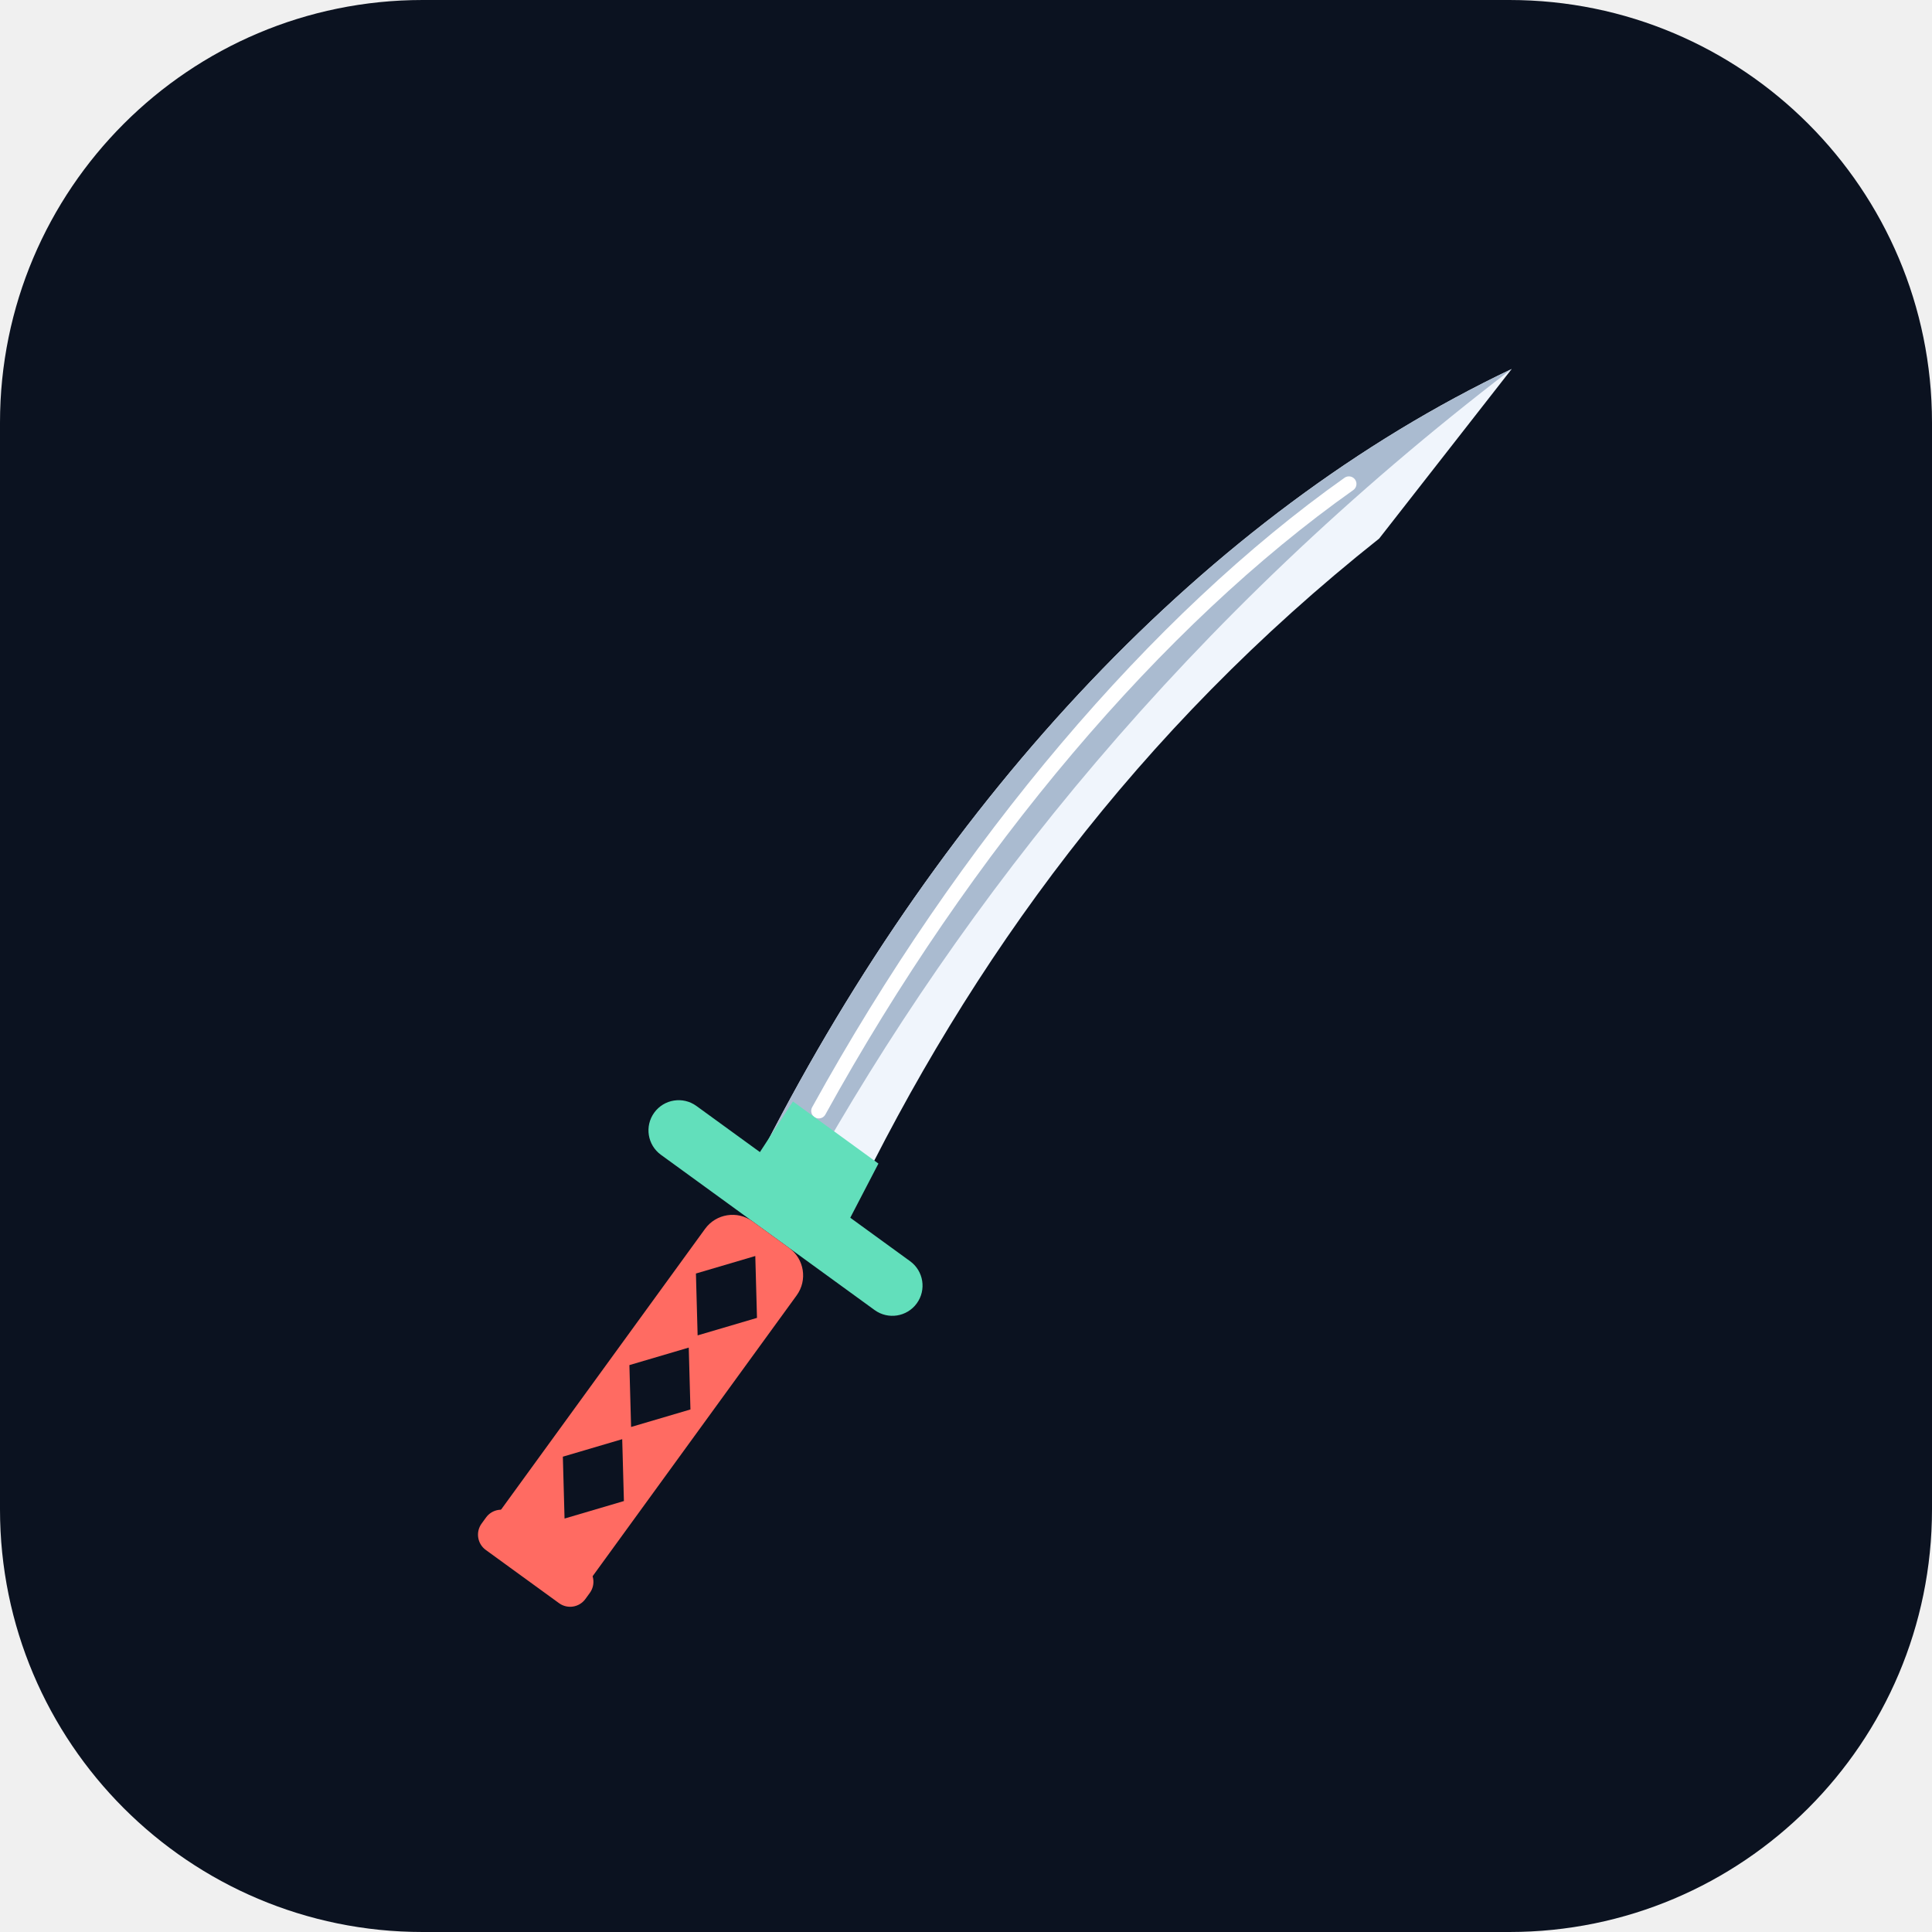
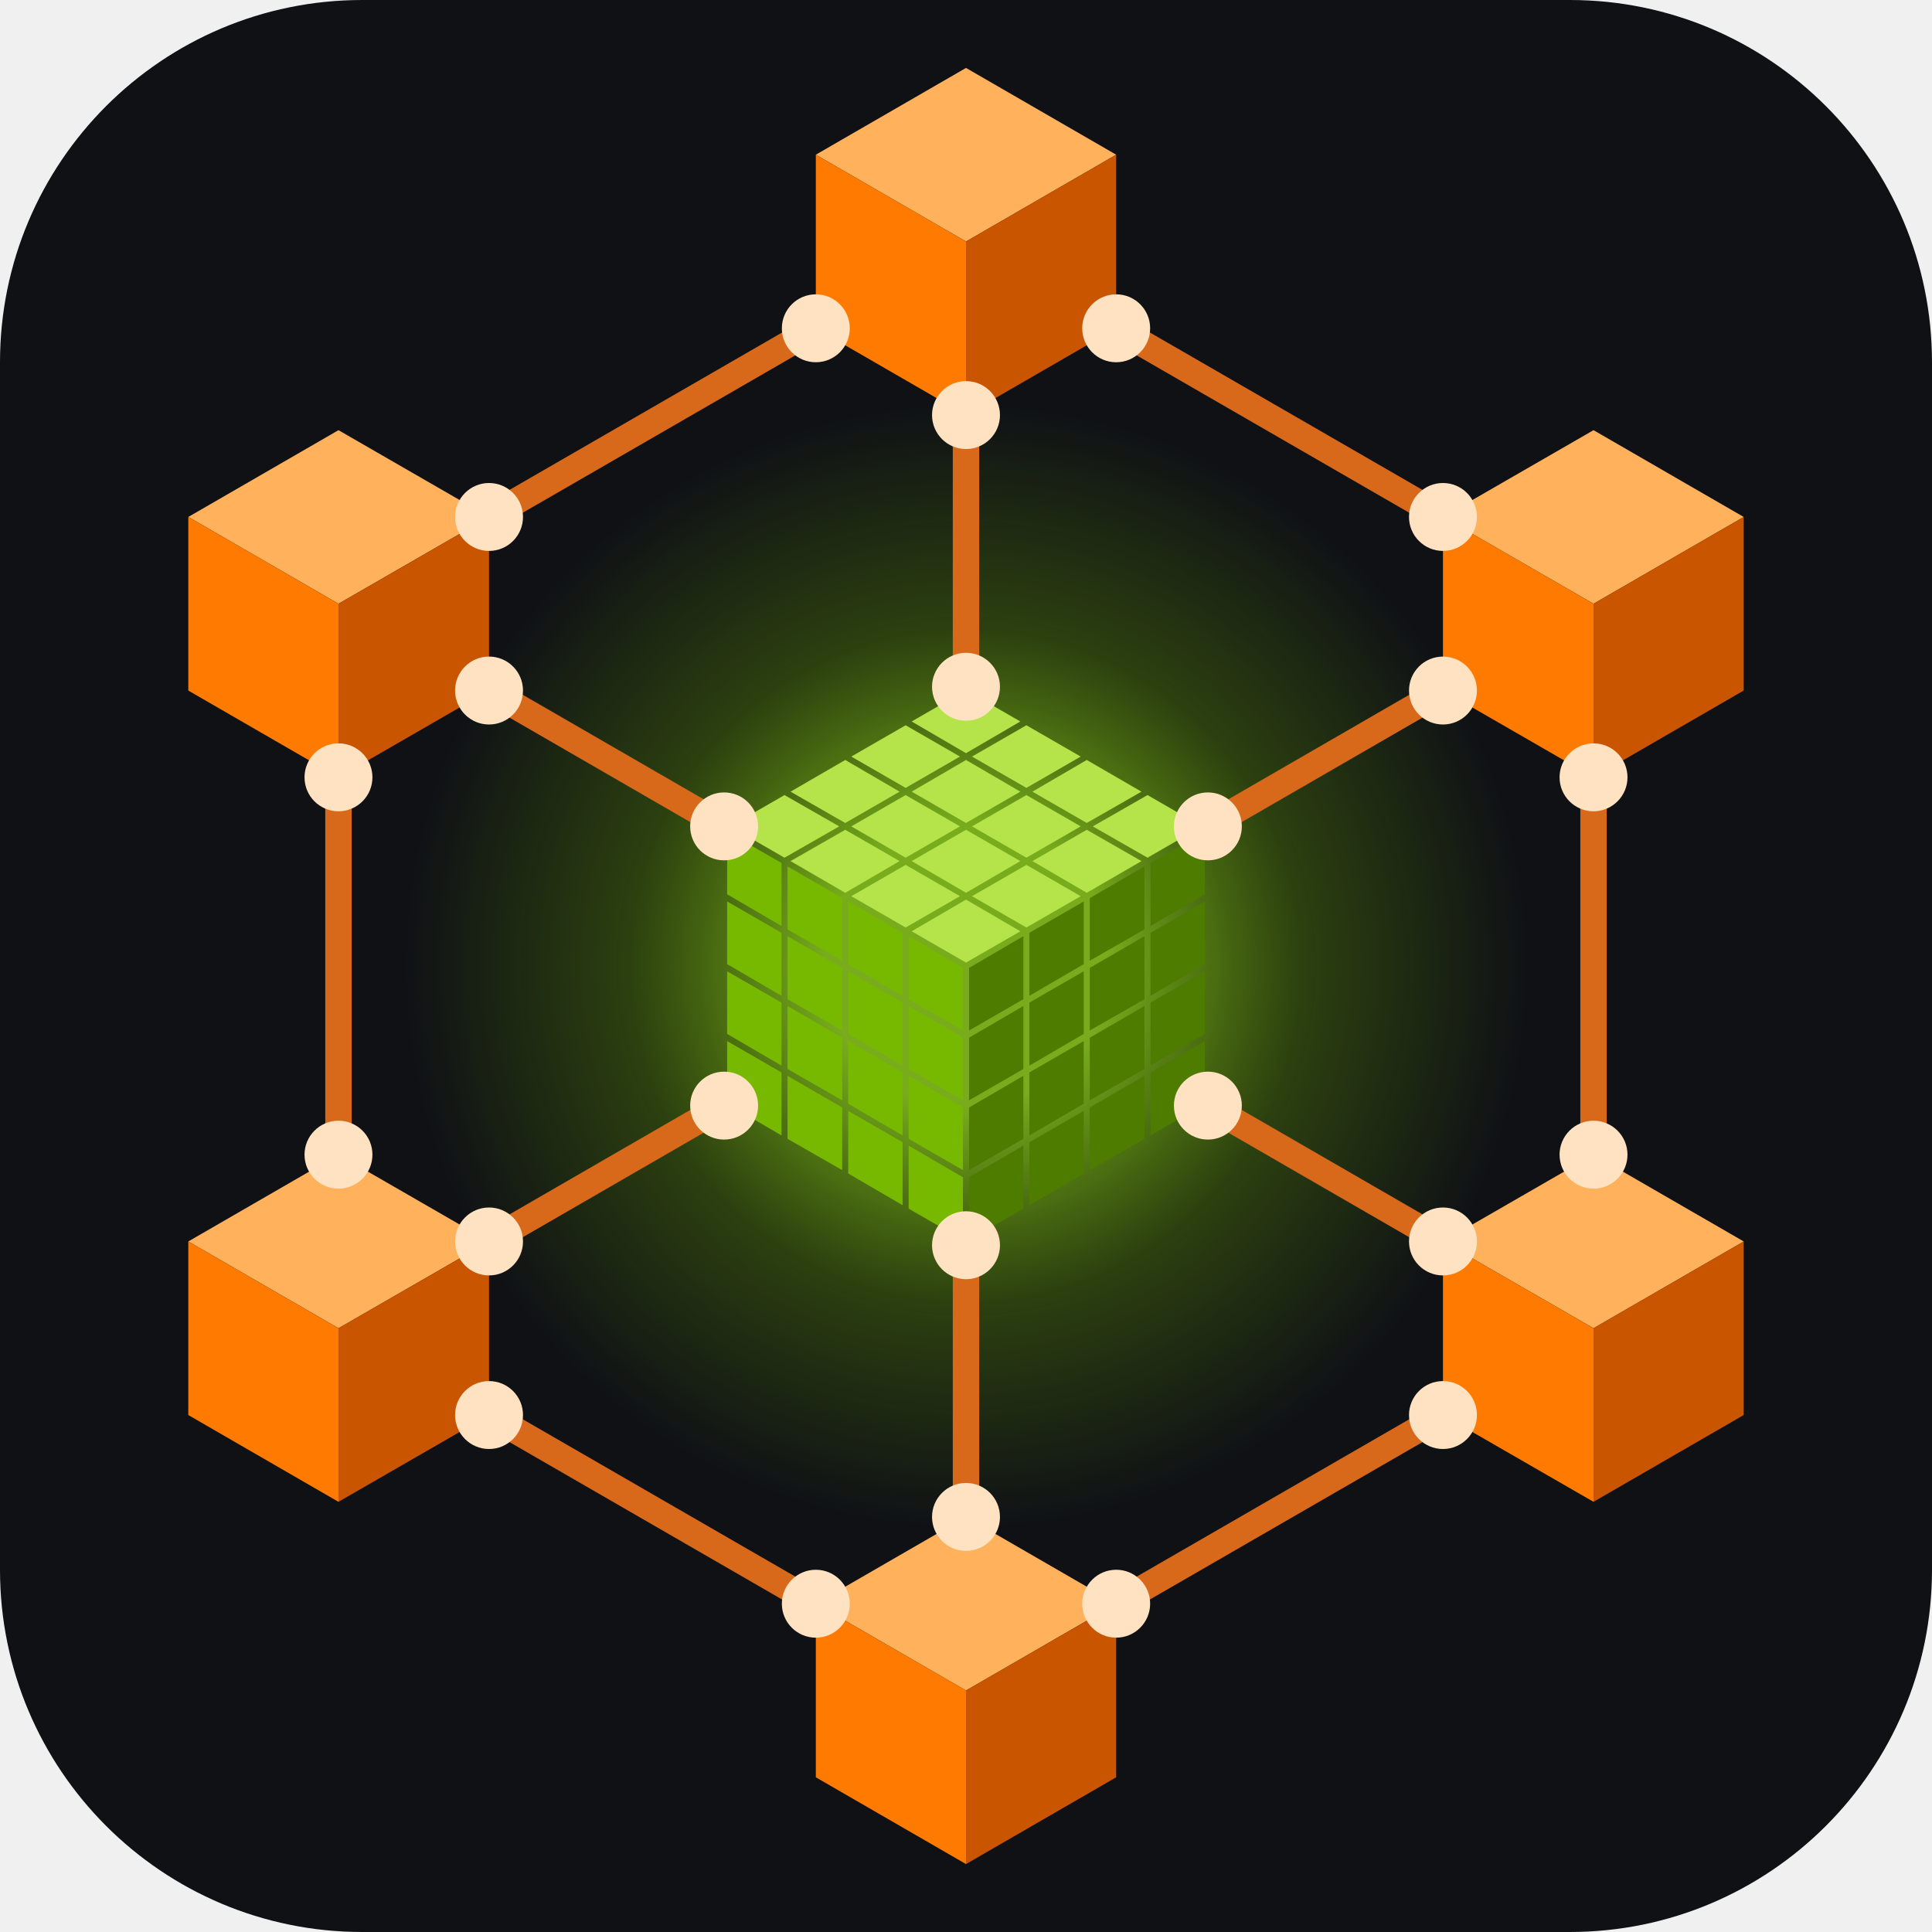
- <svg xmlns="http://www.w3.org/2000/svg" width="512" height="512" viewBox="0 0 512 512" role="img" aria-labelledby="title desc">
-   <rect width="512" height="512" rx="112" fill="#0b1220" />
-   <g transform="rotate(36 256 256)">
-     <path d="M241 326 C225 223 237 122 280 43 L278 100 C256 179 256 254 269 326 Z" fill="#f0f5fc" />
-     <path d="M241 326 C225 223 237 122 280 43 C249 147 245 242 255 326 Z" fill="#aabbd0" />
-     <path d="M247 310 C237 230 243 152 263 93" fill="none" stroke="#ffffff" stroke-width="4" stroke-linecap="round" />
-     <path d="M240 312 L268 312 L271 332 L241 332 Z" fill="#62dfbb" />
-     <rect x="212" y="328" width="86" height="16" rx="8" fill="#62dfbb" />
-     <rect x="241" y="344" width="30" height="110" rx="9" fill="#ff6b62" />
-     <path d="M256 351 L266 364 L256 377 L246 364 Z M256 381 L266 394 L256 407 L246 394 Z M256 411 L266 424 L256 437 L246 424 Z" fill="#0b1220" />
-     <rect x="239" y="444" width="34" height="12" rx="5" fill="#ff6b62" />
+ <svg xmlns="http://www.w3.org/2000/svg" width="512" height="512" viewBox="0 0 512 512" role="img">
+   <rect width="512" height="512" rx="96" fill="#0F1115" />
+   <defs>
+     <radialGradient id="aura">
+       <stop offset="0.25" stop-color="#9BE01F" stop-opacity="0.75" />
+       <stop offset="0.6" stop-color="#76B900" stop-opacity="0.28" />
+       <stop offset="1" stop-color="#76B900" stop-opacity="0" />
+     </radialGradient>
+   </defs>
+   <circle cx="256.0" cy="256.0" r="150" fill="url(#aura)" />
+   <g stroke="#D9691A" stroke-width="7" stroke-linecap="round">
+     <line x1="256.0" y1="182.0" x2="256.0" y2="110.0" />
+     <line x1="295.8" y1="87.0" x2="382.4" y2="137.0" />
+     <line x1="320.1" y1="219.0" x2="382.4" y2="183.0" />
+     <line x1="422.3" y1="206.0" x2="422.3" y2="306.0" />
+     <line x1="320.1" y1="293.0" x2="382.4" y2="329.0" />
+     <line x1="382.4" y1="375.0" x2="295.8" y2="425.0" />
+     <line x1="256.0" y1="330.0" x2="256.0" y2="402.0" />
+     <line x1="216.2" y1="425.0" x2="129.6" y2="375.0" />
+     <line x1="191.9" y1="293.0" x2="129.6" y2="329.0" />
+     <line x1="89.7" y1="306.0" x2="89.7" y2="206.0" />
+     <line x1="191.9" y1="219.0" x2="129.6" y2="183.0" />
+     <line x1="129.6" y1="137.0" x2="216.2" y2="87.0" />
+   </g>
+   <polygon points="256.0,64.0 216.2,41.0 256.0,18.0 295.8,41.0" fill="#FFB15C" />
+   <polygon points="256.0,64.0 216.2,41.0 216.2,87.0 256.0,110.0" fill="#FF7A00" />
+   <polygon points="256.0,64.0 295.8,41.0 295.8,87.0 256.0,110.0" fill="#C95500" />
+   <polygon points="422.3,160.0 382.4,137.0 422.3,114.0 462.1,137.0" fill="#FFB15C" />
+   <polygon points="422.3,160.0 382.4,137.0 382.4,183.0 422.3,206.0" fill="#FF7A00" />
+   <polygon points="422.3,160.0 462.1,137.0 462.1,183.0 422.3,206.0" fill="#C95500" />
+   <polygon points="422.3,352.0 382.4,329.0 422.3,306.0 462.1,329.0" fill="#FFB15C" />
+   <polygon points="422.3,352.0 382.4,329.0 382.4,375.0 422.3,398.0" fill="#FF7A00" />
+   <polygon points="422.3,352.0 462.1,329.0 462.1,375.0 422.3,398.0" fill="#C95500" />
+   <polygon points="256.0,448.0 216.2,425.0 256.0,402.0 295.8,425.0" fill="#FFB15C" />
+   <polygon points="256.0,448.0 216.2,425.0 216.2,471.0 256.0,494.0" fill="#FF7A00" />
+   <polygon points="256.0,448.0 295.8,425.0 295.8,471.0 256.0,494.0" fill="#C95500" />
+   <polygon points="89.7,352.0 49.9,329.0 89.7,306.0 129.6,329.0" fill="#FFB15C" />
+   <polygon points="89.7,352.0 49.9,329.0 49.9,375.0 89.7,398.0" fill="#FF7A00" />
+   <polygon points="89.7,352.0 129.6,329.0 129.6,375.0 89.7,398.0" fill="#C95500" />
+   <polygon points="89.7,160.0 49.9,137.0 89.7,114.0 129.6,137.0" fill="#FFB15C" />
+   <polygon points="89.7,160.0 49.9,137.0 49.9,183.0 89.7,206.0" fill="#FF7A00" />
+   <polygon points="89.7,160.0 129.6,137.0 129.6,183.0 89.7,206.0" fill="#C95500" />
+   <polygon points="256.0,255.1 241.6,246.8 256.0,238.4 270.4,246.8" fill="#B4E34A" />
+   <polygon points="272.0,245.8 257.6,237.5 272.0,229.2 286.4,237.5" fill="#B4E34A" />
+   <polygon points="288.0,236.6 273.6,228.2 288.0,219.9 302.5,228.2" fill="#B4E34A" />
+   <polygon points="304.1,227.3 289.6,219.0 304.1,210.7 318.5,219.0" fill="#B4E34A" />
+   <polygon points="240.0,245.8 225.6,237.5 240.0,229.2 254.4,237.5" fill="#B4E34A" />
+   <polygon points="256.0,236.6 241.6,228.2 256.0,219.9 270.4,228.2" fill="#B4E34A" />
+   <polygon points="272.0,227.3 257.6,219.0 272.0,210.7 286.4,219.0" fill="#B4E34A" />
+   <polygon points="288.0,218.1 273.6,209.8 288.0,201.4 302.5,209.8" fill="#B4E34A" />
+   <polygon points="224.0,236.6 209.5,228.2 224.0,219.9 238.4,228.2" fill="#B4E34A" />
+   <polygon points="240.0,227.3 225.6,219.0 240.0,210.7 254.4,219.0" fill="#B4E34A" />
+   <polygon points="256.0,218.1 241.6,209.8 256.0,201.4 270.4,209.8" fill="#B4E34A" />
+   <polygon points="272.0,208.8 257.6,200.5 272.0,192.2 286.4,200.5" fill="#B4E34A" />
+   <polygon points="207.9,227.3 193.5,219.0 207.9,210.7 222.4,219.0" fill="#B4E34A" />
+   <polygon points="224.0,218.1 209.5,209.8 224.0,201.4 238.4,209.8" fill="#B4E34A" />
+   <polygon points="240.0,208.8 225.6,200.5 240.0,192.2 254.4,200.5" fill="#B4E34A" />
+   <polygon points="256.0,199.6 241.6,191.2 256.0,182.9 270.4,191.2" fill="#B4E34A" />
+   <polygon points="255.2,256.5 240.8,248.1 240.8,264.8 255.2,273.1" fill="#76B900" />
+   <polygon points="255.2,275.0 240.8,266.6 240.8,283.3 255.2,291.6" fill="#76B900" />
+   <polygon points="255.2,293.5 240.8,285.1 240.8,301.8 255.2,310.1" fill="#76B900" />
+   <polygon points="255.2,312.0 240.8,303.6 240.8,320.3 255.2,328.6" fill="#76B900" />
+   <polygon points="239.2,247.2 224.8,238.9 224.8,255.5 239.2,263.9" fill="#76B900" />
+   <polygon points="239.2,265.7 224.8,257.4 224.8,274.0 239.2,282.4" fill="#76B900" />
+   <polygon points="239.2,284.2 224.8,275.9 224.8,292.5 239.2,300.9" fill="#76B900" />
+   <polygon points="239.2,302.7 224.8,294.4 224.8,311.0 239.2,319.4" fill="#76B900" />
+   <polygon points="223.2,238.0 208.7,229.6 208.7,246.3 223.2,254.6" fill="#76B900" />
+   <polygon points="223.2,256.5 208.7,248.1 208.7,264.8 223.2,273.1" fill="#76B900" />
+   <polygon points="223.2,275.0 208.7,266.6 208.7,283.3 223.2,291.6" fill="#76B900" />
+   <polygon points="223.2,293.5 208.7,285.1 208.7,301.8 223.2,310.1" fill="#76B900" />
+   <polygon points="207.1,228.7 192.7,220.4 192.7,237.0 207.1,245.4" fill="#76B900" />
+   <polygon points="207.1,247.2 192.7,238.9 192.7,255.5 207.1,263.9" fill="#76B900" />
+   <polygon points="207.1,265.7 192.7,257.4 192.7,274.0 207.1,282.4" fill="#76B900" />
+   <polygon points="207.1,284.2 192.7,275.9 192.7,292.5 207.1,300.9" fill="#76B900" />
+   <polygon points="256.8,256.5 271.2,248.1 271.2,264.8 256.8,273.1" fill="#4E7C00" />
+   <polygon points="256.8,275.0 271.2,266.6 271.2,283.3 256.8,291.6" fill="#4E7C00" />
+   <polygon points="256.8,293.5 271.2,285.1 271.2,301.8 256.8,310.1" fill="#4E7C00" />
+   <polygon points="256.8,312.0 271.2,303.6 271.2,320.3 256.8,328.6" fill="#4E7C00" />
+   <polygon points="272.8,247.2 287.2,238.9 287.2,255.5 272.8,263.9" fill="#4E7C00" />
+   <polygon points="272.8,265.7 287.2,257.4 287.2,274.0 272.8,282.4" fill="#4E7C00" />
+   <polygon points="272.8,284.2 287.2,275.9 287.2,292.5 272.8,300.9" fill="#4E7C00" />
+   <polygon points="272.8,302.7 287.2,294.4 287.2,311.0 272.8,319.4" fill="#4E7C00" />
+   <polygon points="288.8,238.0 303.3,229.6 303.3,246.3 288.8,254.6" fill="#4E7C00" />
+   <polygon points="288.8,256.5 303.3,248.1 303.3,264.8 288.8,273.1" fill="#4E7C00" />
+   <polygon points="288.8,275.0 303.3,266.6 303.3,283.3 288.8,291.6" fill="#4E7C00" />
+   <polygon points="288.8,293.5 303.3,285.1 303.3,301.8 288.8,310.1" fill="#4E7C00" />
+   <polygon points="304.9,228.7 319.3,220.4 319.3,237.0 304.9,245.4" fill="#4E7C00" />
+   <polygon points="304.9,247.2 319.3,238.9 319.3,255.5 304.9,263.9" fill="#4E7C00" />
+   <polygon points="304.9,265.7 319.3,257.4 319.3,274.0 304.9,282.4" fill="#4E7C00" />
+   <polygon points="304.9,284.2 319.3,275.9 319.3,292.5 304.9,300.9" fill="#4E7C00" />
+   <g fill="#FFE2C2">
+     <circle cx="256.0" cy="182.0" r="9" />
+     <circle cx="256.0" cy="110.0" r="9" />
+     <circle cx="295.8" cy="87.0" r="9" />
+     <circle cx="382.4" cy="137.0" r="9" />
+     <circle cx="320.1" cy="219.0" r="9" />
+     <circle cx="382.4" cy="183.0" r="9" />
+     <circle cx="422.3" cy="206.0" r="9" />
+     <circle cx="422.3" cy="306.0" r="9" />
+     <circle cx="320.1" cy="293.0" r="9" />
+     <circle cx="382.4" cy="329.0" r="9" />
+     <circle cx="382.4" cy="375.0" r="9" />
+     <circle cx="295.8" cy="425.0" r="9" />
+     <circle cx="256.0" cy="330.0" r="9" />
+     <circle cx="256.0" cy="402.0" r="9" />
+     <circle cx="216.2" cy="425.0" r="9" />
+     <circle cx="129.6" cy="375.0" r="9" />
+     <circle cx="191.9" cy="293.0" r="9" />
+     <circle cx="129.6" cy="329.0" r="9" />
+     <circle cx="89.7" cy="306.0" r="9" />
+     <circle cx="89.7" cy="206.0" r="9" />
+     <circle cx="191.9" cy="219.0" r="9" />
+     <circle cx="129.6" cy="183.0" r="9" />
+     <circle cx="129.6" cy="137.0" r="9" />
+     <circle cx="216.2" cy="87.0" r="9" />
  </g>
</svg>
